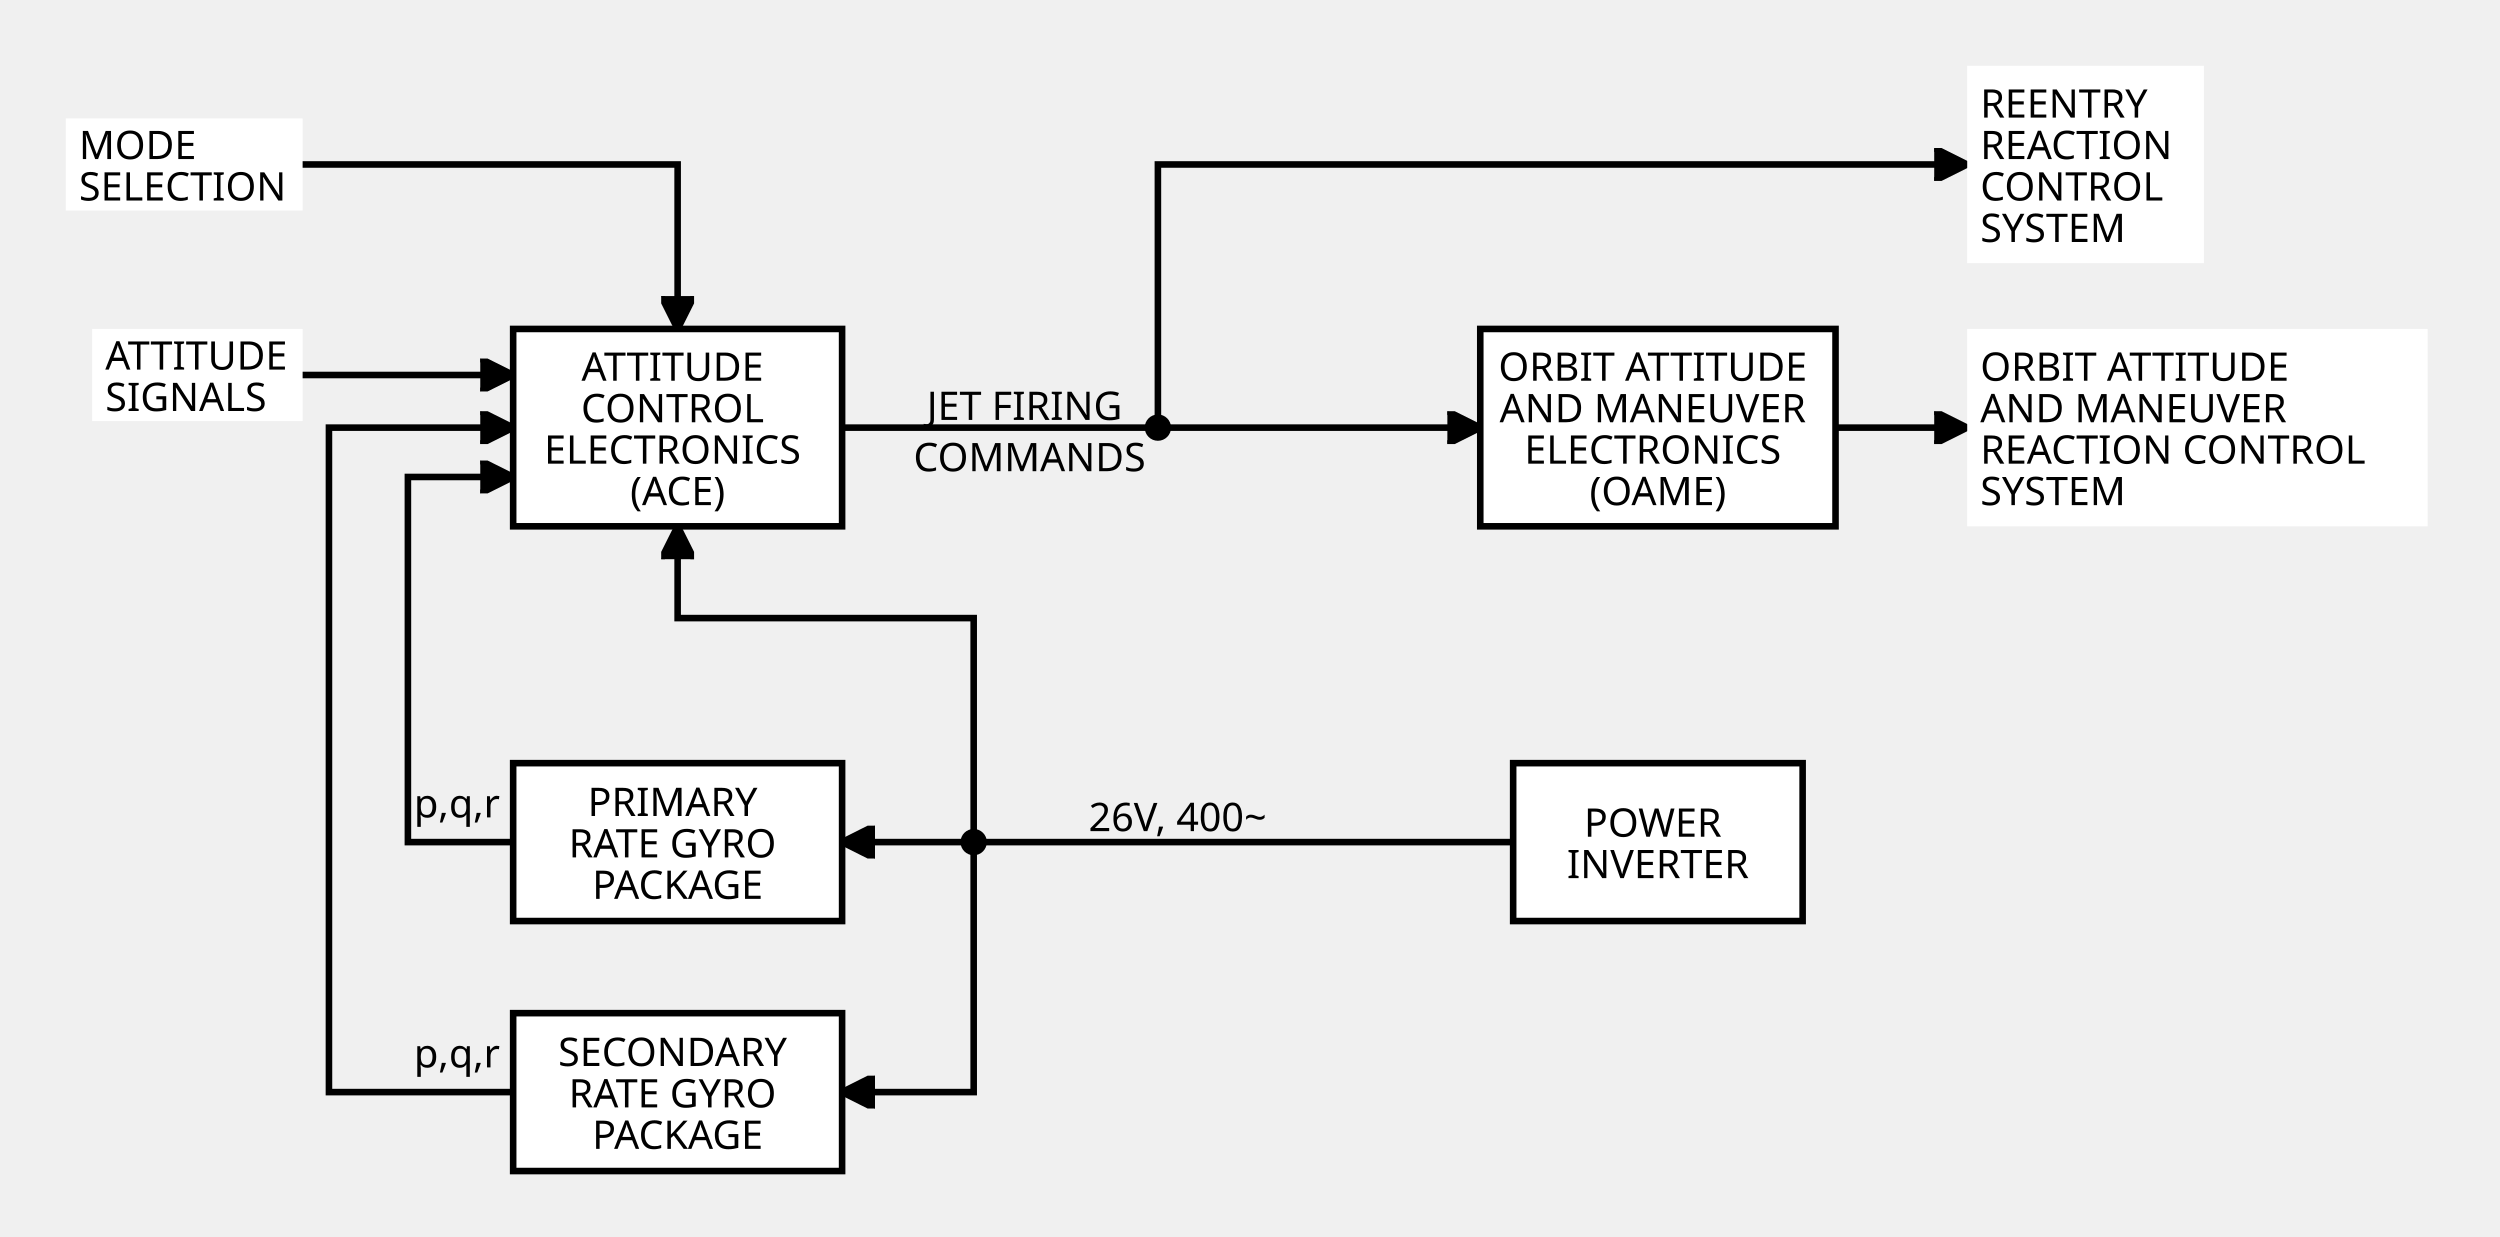
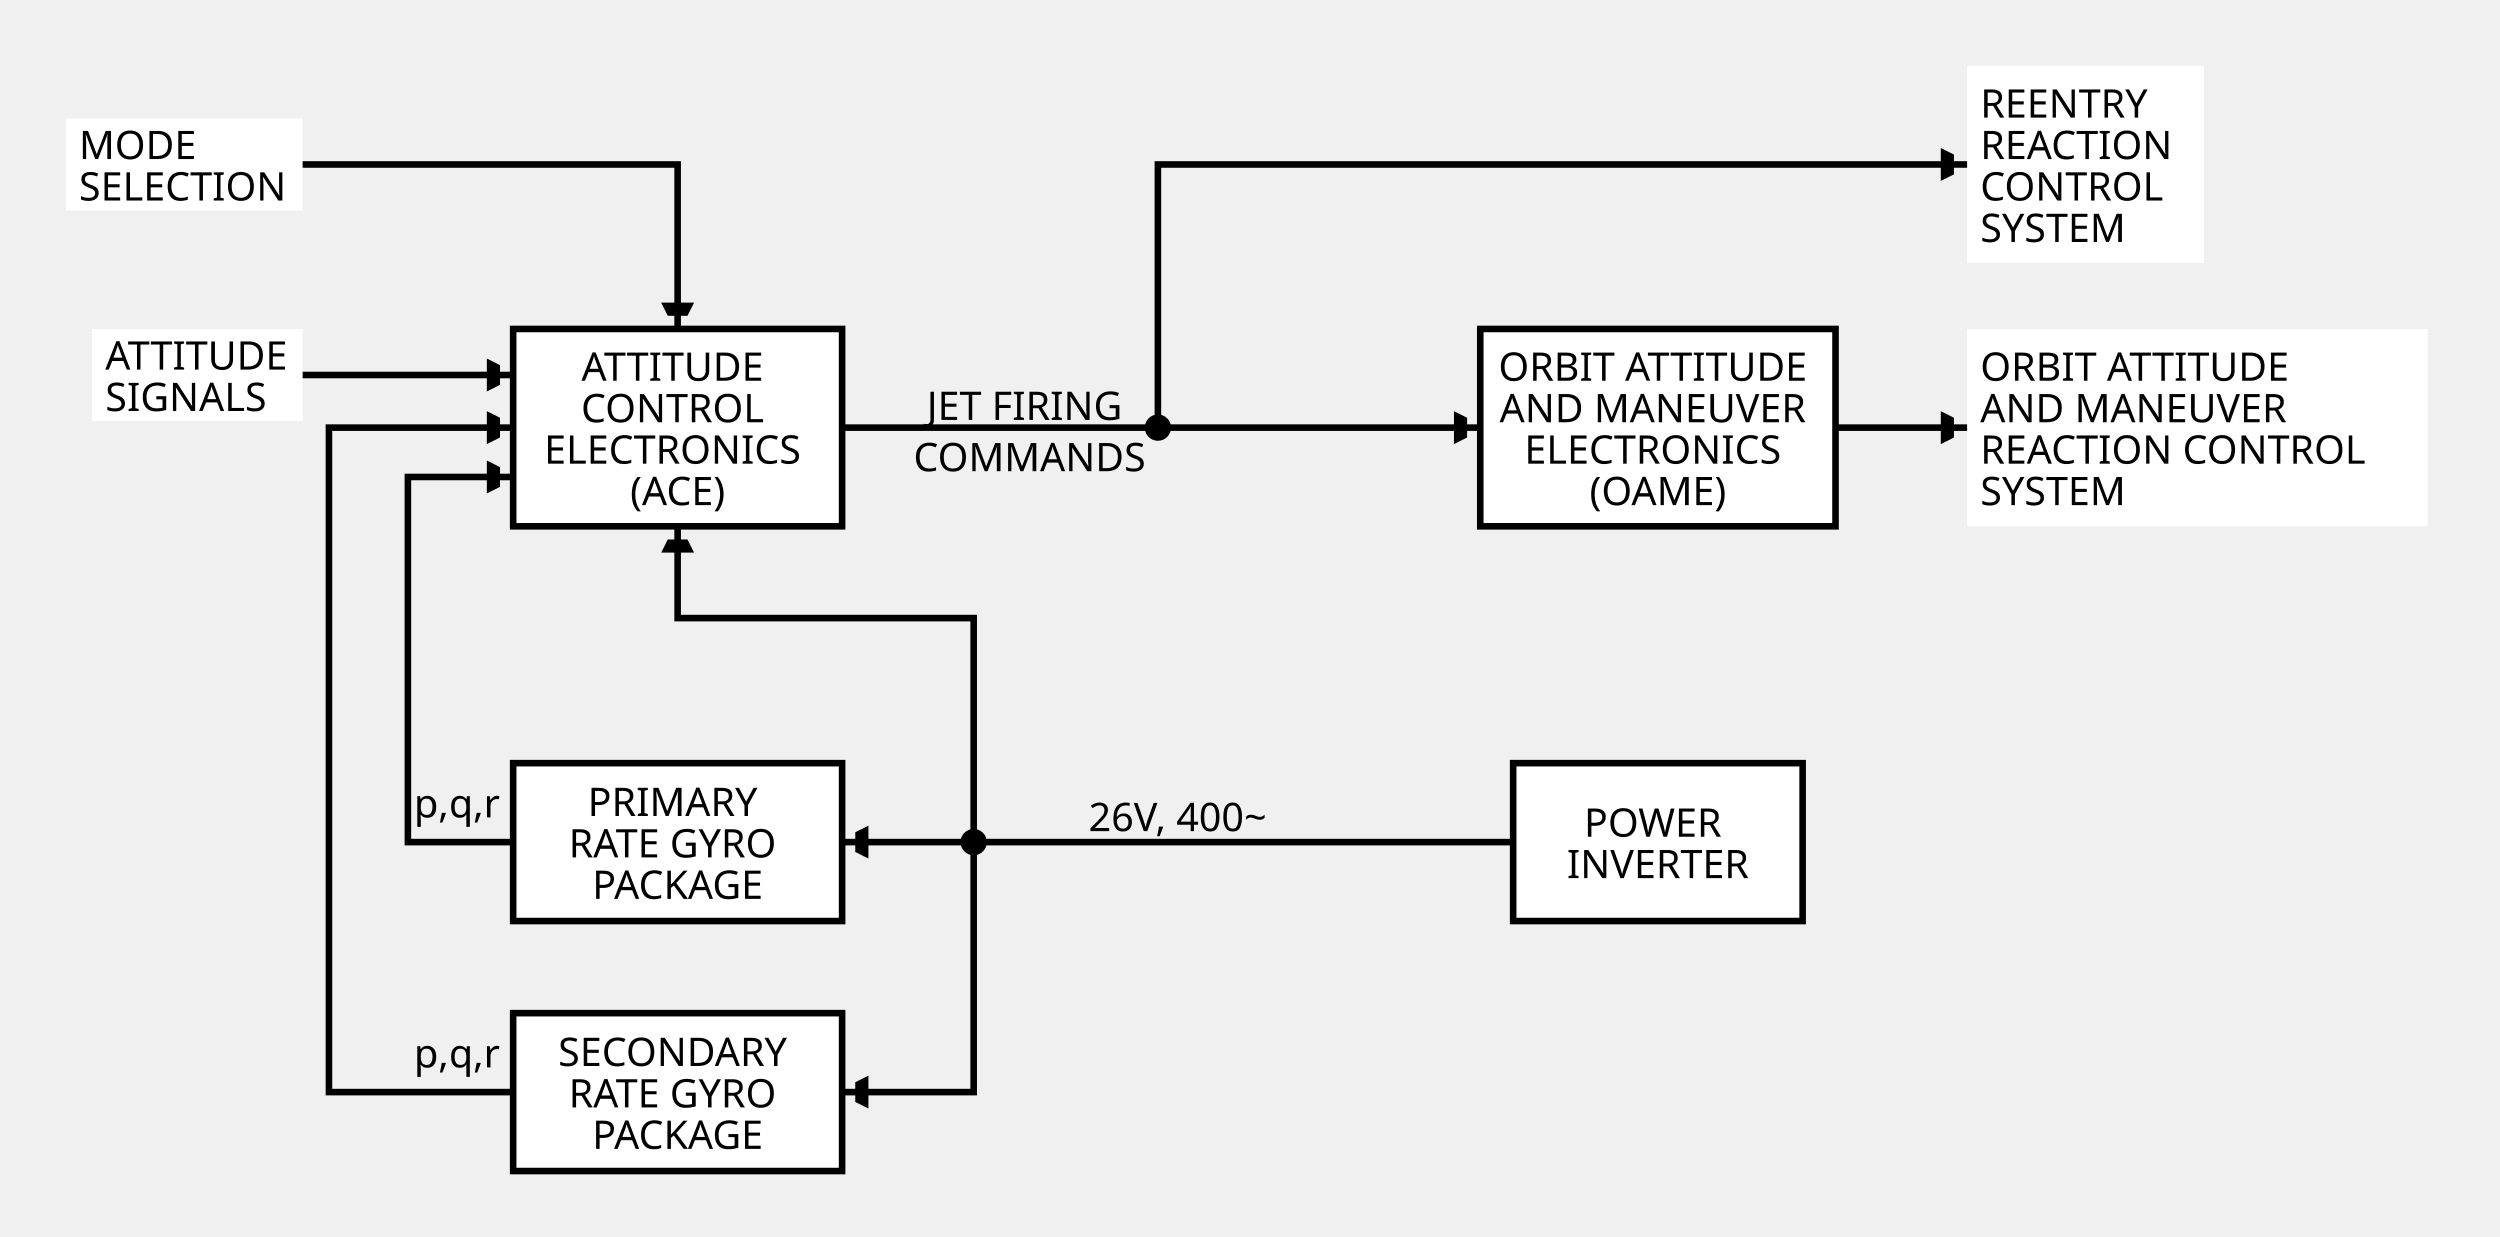
<svg xmlns="http://www.w3.org/2000/svg" version="1.1" width="190mm" height="94mm" viewBox="-39 -25 190 94">
  <defs>
-     <marker id="d-arrow" refX="1" refY="0.5" orient="auto-start-reverse" markerWidth="5" markerHeight="5" viewBox="0 0 1 1">
-       <path d="M 0 0 1 0.5 0 1" style="stroke-width: 0.2; stroke: context-stroke; fill: context-stroke;" />
+     <marker id="d-arrow" refX="0.8" refY="0.5" orient="auto-start-reverse" markerWidth="6" markerHeight="5" viewBox="0 0 0.4 1">
+       <path d="M 0 0 1 0.5 0 1" style="stroke: none; fill: context-stroke;" />
    </marker>
  </defs>
  <style>
  
    svg { background: white; }
    rect, circle, ellipse, line, polyline, polygon, path { stroke-width: 0.5; stroke: black; }
    rect, circle, ellipse, polygon { fill: white; }
    line, polyline, path { fill: none; }
    text { font-family: sans-serif; font-size: 3px; }
    text.d-tbox, text.d-tbox * { text-anchor: middle; dominant-baseline: central; }
    text.d-text-bottom, text.d-text-bottom * { dominant-baseline: text-after-edge; }
    text.d-text-left, text.d-text-left * { text-anchor: start; }
    text.d-text-right, text.d-text-right * { text-anchor: end; }
    line.d-arrow, polyline.d-arrow, path.d-arrow { marker-end: url(#d-arrow); }
+     marker path { fill: inherit; }
    .d-fill-black:not(text,tspan) { fill: black; }
    text.d-fill-black, text.d-fill-black * { fill: white; }
    .d-none:not(text,tspan) { stroke: none; }
  
  </style>
  <rect id="ace" x="0" y="0" width="25" height="15" />
  <text x="12.5" y="7.5" class="d-tbox">
    <tspan x="12.5" dy="-1.575em">ATTITUDE</tspan>
    <tspan x="12.5" dy="1.05em">CONTROL</tspan>
    <tspan x="12.5" dy="1.05em">ELECTRONICS</tspan>
    <tspan x="12.5" dy="1.05em">(ACE)</tspan>
  </text>
  <rect id="prgp" x="0" y="33" width="25" height="12" />
  <text x="12.5" y="39" class="d-tbox">
    <tspan x="12.5" dy="-1.05em">PRIMARY</tspan>
    <tspan x="12.5" dy="1.05em">RATE GYRO</tspan>
    <tspan x="12.5" dy="1.05em">PACKAGE</tspan>
  </text>
  <rect id="srgp" x="0" y="52" width="25" height="12" />
  <text x="12.5" y="58" class="d-tbox">
    <tspan x="12.5" dy="-1.05em">SECONDARY</tspan>
    <tspan x="12.5" dy="1.05em">RATE GYRO</tspan>
    <tspan x="12.5" dy="1.05em">PACKAGE</tspan>
  </text>
  <rect id="oame" x="73.5" y="0" width="27" height="15" />
  <text x="87" y="7.5" class="d-tbox">
    <tspan x="87" dy="-1.575em">ORBIT ATTITUDE</tspan>
    <tspan x="87" dy="1.05em">AND MANEUVER</tspan>
    <tspan x="87" dy="1.05em">ELECTRONICS</tspan>
    <tspan x="87" dy="1.05em">(OAME)</tspan>
  </text>
  <rect id="pi" x="76" y="33" width="22" height="12" />
  <text x="87" y="39" class="d-tbox">
    <tspan x="87" dy="-0.525em">POWER</tspan>
    <tspan x="87" dy="1.05em">INVERTER</tspan>
  </text>
  <rect id="ms" x="-34" y="-16" width="18" height="7" class="d-none" />
  <text x="-33" y="-12.5" class="d-none d-tbox d-text-left">
    <tspan x="-33" dy="-0.525em">MODE</tspan>
    <tspan x="-33" dy="1.05em">SELECTION</tspan>
  </text>
  <rect id="as" x="-32" y="0" width="16" height="7" class="d-none" />
  <text x="-31" y="3.5" class="d-none d-tbox d-text-left">
    <tspan x="-31" dy="-0.525em">ATTITUDE</tspan>
    <tspan x="-31" dy="1.05em">SIGNALS</tspan>
  </text>
  <rect id="rrcs" x="110.5" y="-20" width="18" height="15" class="d-none" />
  <text x="111.5" y="-12.5" class="d-none d-tbox d-text-left">
    <tspan x="111.5" dy="-1.575em">REENTRY</tspan>
    <tspan x="111.5" dy="1.05em">REACTION</tspan>
    <tspan x="111.5" dy="1.05em">CONTROL</tspan>
    <tspan x="111.5" dy="1.05em">SYSTEM</tspan>
  </text>
  <rect id="oaamrcs" x="110.5" y="0" width="35" height="15" class="d-none" />
  <text x="111.5" y="7.5" class="d-none d-tbox d-text-left">
    <tspan x="111.5" dy="-1.575em">ORBIT ATTITUDE</tspan>
    <tspan x="111.5" dy="1.05em">AND MANEUVER</tspan>
    <tspan x="111.5" dy="1.05em">REACTION CONTROL</tspan>
    <tspan x="111.5" dy="1.05em">SYSTEM</tspan>
  </text>
  <circle id="ppi" cx="35" cy="39" r="0.75" class="d-fill-black" />
  <circle id="jfc" cx="49" cy="7.5" r="0.75" class="d-fill-black" />
  <polyline points="0 39, -8 39, -8 11.25, 0 11.25" class="d-arrow" />
  <text x="-1" y="38" class="d-arrow d-tbox d-text-bottom d-text-right">p,q,r</text>
  <polyline points="0 58, -14 58, -14 7.5, 0 7.5" class="d-arrow" />
  <text x="-1" y="57" class="d-arrow d-tbox d-text-bottom d-text-right">p,q,r</text>
  <line x1="-16" y1="3.5" x2="0" y2="3.5" class="d-arrow" />
  <polyline points="35 38.25, 35 21.975, 12.5 21.975, 12.5 15" class="d-arrow" />
  <polyline points="35 39.75, 35 58, 25 58" class="d-arrow" />
  <polyline points="49 6.75, 49 -12.5, 110.5 -12.5" class="d-arrow" />
  <line x1="100.5" y1="7.5" x2="110.5" y2="7.5" class="d-arrow" />
  <polyline points="25 7.5, 49.25 7.5, 49.25 7.5, 73.5 7.5" class="d-arrow" />
  <text x="39.25" y="7.7" class="d-arrow d-tbox">
    <tspan x="39.25" dy="-0.65em">JET FIRING</tspan>
    <tspan x="39.25" dy="1.3em">COMMANDS</tspan>
  </text>
  <polyline points="76 39, 50.5 39, 50.5 39, 25 39" class="d-arrow" />
  <text x="50.5" y="37" class="d-arrow d-tbox">26V, 400~</text>
  <polyline points="-16 -12.5, 12.5 -12.5, 12.5 0" class="d-arrow" />
</svg>
